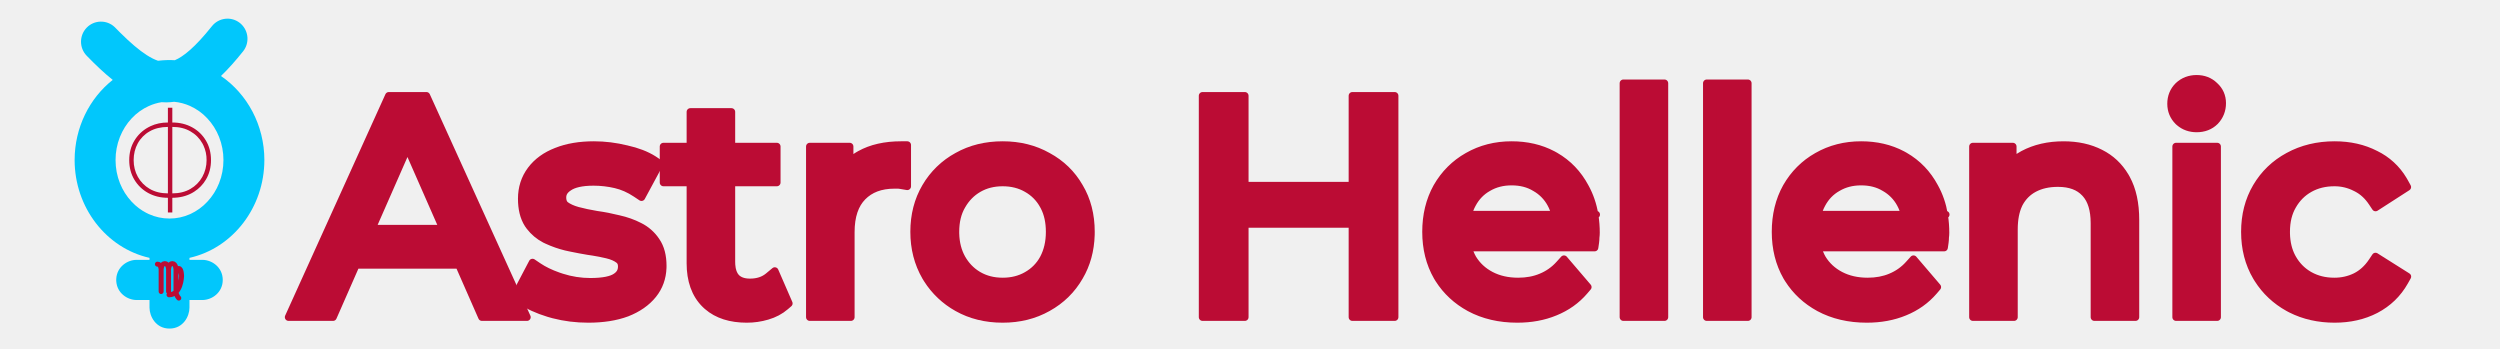
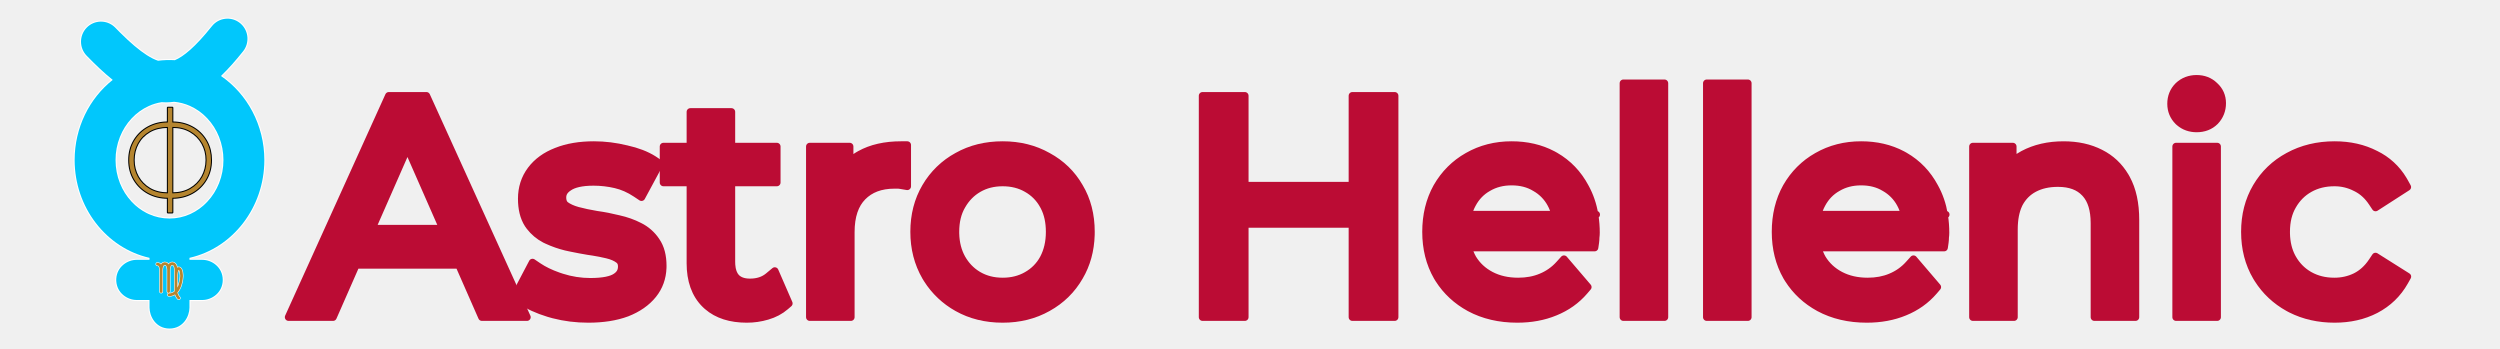
<svg xmlns="http://www.w3.org/2000/svg" fill="none" viewBox="0 0 402 56">
-   <path fill="#01C7FC" d="M35.93 25.737a10 10 0 0 0-.702-3.711v-.002a9.4 9.4 0 0 0-1.895-2.994 8.6 8.6 0 0 0-2.756-1.982v-.001A8 8 0 0 0 28 16.369a10 10 0 0 1-1.267.092 10 10 0 0 1-.754-.028 8 8 0 0 0-2.046.614 8.6 8.6 0 0 0-2.757 1.984h-.001a9.5 9.5 0 0 0-1.892 2.996h-.001a10 10 0 0 0-.7 3.71c0 1.299.237 2.544.7 3.712a9.5 9.5 0 0 0 1.895 2.995 8.7 8.7 0 0 0 2.378 1.801l.379.182a8 8 0 0 0 3.321.714 8 8 0 0 0 3.32-.713h.001a8.6 8.6 0 0 0 2.757-1.984l.001-.001a9.4 9.4 0 0 0 1.894-2.993 10 10 0 0 0 .701-3.713m6.58 0c0 7.604-5.07 14.162-12.043 15.727v.319h2.058c1.607 0 3.294 1.242 3.294 3.23 0 1.994-1.692 3.231-3.294 3.231h-2.058v1.234c0 1.366-.996 3.356-3.212 3.356-2.215 0-3.212-1.989-3.212-3.356v-1.234h-2.058c-1.548 0-3.188-1.16-3.289-3.046l-.005-.184.005-.184c.1-1.883 1.736-3.047 3.29-3.047h2.057v-.32C17.07 39.898 12 33.34 12 25.737c0-5.21 2.381-9.932 6.125-12.89-1.372-1.1-2.76-2.413-4.186-3.885a3.246 3.246 0 0 1 .006-4.518 3.2 3.2 0 0 1 4.472-.11l.121.117.745.756c1.696 1.69 3.105 2.878 4.318 3.655.7.448 1.297.735 1.813.909a15 15 0 0 1 2.7-.09c1.387-.583 3.262-2.087 5.966-5.473a3.2 3.2 0 0 1 4.439-.556l.132.106.123.11a3.246 3.246 0 0 1 .314 4.387c-1.17 1.465-2.348 2.807-3.557 3.964 4.232 2.89 6.98 7.921 6.98 13.518" />
-   <path fill="#01C7FC" d="M21.985 44.325h10.54c.416 0 .752.308.752.689s-.336.688-.752.688h-10.54c-.414 0-.752-.308-.752-.688s.338-.69.752-.69" />
-   <path fill="#01C7FC" d="M27.924 37.9v11.577c0 .45-.3.814-.669.814s-.669-.364-.669-.814V37.9z" />
-   <path fill="#01C7FC" d="M27.255 12.198c7.021 0 12.713 6.062 12.713 13.54s-5.692 13.538-12.713 13.538-12.712-6.06-12.712-13.539c0-7.477 5.691-13.54 12.712-13.54m-7.932 21.986a11.2 11.2 0 0 0 3.567 2.562 10.55 10.55 0 0 0 4.365.938 10.55 10.55 0 0 0 4.366-.938 11.2 11.2 0 0 0 3.566-2.562 12 12 0 0 0 2.405-3.797c.584-1.473.88-3.036.88-4.65 0-1.613-.296-3.178-.88-4.65a12 12 0 0 0-2.405-3.797 11.2 11.2 0 0 0-3.566-2.561 10.6 10.6 0 0 0-4.366-.938 10.55 10.55 0 0 0-4.365.938 11.2 11.2 0 0 0-3.567 2.56 12 12 0 0 0-2.403 3.799 12.5 12.5 0 0 0-.881 4.65c0 1.613.296 3.177.88 4.649a12 12 0 0 0 2.404 3.797" />
-   <path fill="#01C7FC" d="M36.067 5.794a.657.657 0 0 1 .942-.095.7.7 0 0 1 .092.97c-3.767 4.716-6.945 7.23-10.382 7.249-3.41.018-6.794-2.431-10.954-6.725a.703.703 0 0 1 0-.974.656.656 0 0 1 .947.002c4.178 4.31 7.204 6.335 10 6.32 2.77-.015 5.596-2.04 9.355-6.747" />
-   <path fill="#BB0C34" d="M27.709 17.327v2.371q1.783.003 3.19.775a5.74 5.74 0 0 1 2.219 2.145q.81 1.366.81 3.134 0 1.753-.818 3.126a5.8 5.8 0 0 1-1.884 1.948l-.343.206c-.938.515-1.996.77-3.174.773v2.355h-.71v-2.355q-1.768-.002-3.174-.773a5.86 5.86 0 0 1-2.228-2.154q-.817-1.373-.817-3.126 0-1.76.826-3.134a5.86 5.86 0 0 1 2.236-2.145l.36-.184q1.272-.595 2.797-.59v-2.372zm-.71 3.082q-1.72.011-2.942.717a4.9 4.9 0 0 0-1.904 1.928q-.661 1.211-.662 2.698 0 1.479.678 2.69a5.1 5.1 0 0 0 1.913 1.936h-.001q1.236.714 2.918.717zm.71 10.686q1.682-.004 2.909-.717a5.05 5.05 0 0 0 1.913-1.929 5.5 5.5 0 0 0 .687-2.698 5.4 5.4 0 0 0-.512-2.382l-.158-.306a5 5 0 0 0-1.921-1.937h-.001q-1.235-.721-2.917-.718z" />
-   <path stroke="#BB0C34" stroke-linecap="round" stroke-linejoin="round" stroke-width=".8" d="M28.749 47.933s-.448-.44-.448-1.056v-3.522s0-.969-.598-.969c-.597 0-.597.969-.597.969m0 0v3.522m0-3.522s-.006-.969-.598-.969c-.59 0-.597.969-.597.969m0 3.522v-3.522m0 0s0-.88-.597-.88M28.3 44.41s0-1.233.448-1.233.448 1.233.448 1.233-.075 2.994-2.017 2.994" />
+   <g transform="translate(12 3) scale(0.5547) translate(-23 -5.0016)">
+     <g fill="#FFFFFF" stroke="#FFFFFF" stroke-width="0.6" stroke-linejoin="round">
+       <path d="M66.137 45.987a18 18 0 0 0-1.264-6.69v-.002a17 17 0 0 0-3.416-5.398c-1.457-1.552-3.126-2.745-4.968-3.574l-.002-.001a14.4 14.4 0 0 0-4.644-1.221q-1.124.156-2.285.164a17 17 0 0 1-1.359-.05 14.5 14.5 0 0 0-3.688 1.107v.001c-1.84.829-3.509 2.021-4.97 3.576l-.002-.002a17 17 0 0 0-3.41 5.401h-.002a18 18 0 0 0-1.262 6.69c0 2.34.428 4.586 1.264 6.69h-.002a17 17 0 0 0 3.416 5.4 15.6 15.6 0 0 0 4.286 3.247l.684.328c1.9.856 3.904 1.287 5.987 1.287s4.089-.43 5.985-1.285l.002-.002a15.5 15.5 0 0 0 4.97-3.575l.002-.002a17 17 0 0 0 3.414-5.396 18 18 0 0 0 1.264-6.693m11.863 0c0 13.707-9.14 25.53-21.71 28.35v.575H60c2.897 0 5.938 2.24 5.938 5.824 0 3.593-3.05 5.825-5.938 5.825h-3.71v2.223c0 2.463-1.795 6.05-5.79 6.05-3.993 0-5.79-3.585-5.79-6.05V86.56H41c-2.791 0-5.748-2.09-5.93-5.49l-.008-.334.009-.33c.18-3.394 3.129-5.494 5.93-5.494h3.709v-.576C32.14 71.514 23 59.694 23 45.987c0-9.393 4.293-17.903 11.041-23.237-2.474-1.981-4.976-4.35-7.546-7.002a5.85 5.85 0 0 1 .01-8.144 5.766 5.766 0 0 1 8.063-.2l.218.212 1.343 1.363c3.057 3.047 5.597 5.187 7.784 6.588 1.261.808 2.338 1.325 3.268 1.638a26.6 26.6 0 0 1 4.868-.163c2.499-1.049 5.88-3.76 10.754-9.864a5.77 5.77 0 0 1 8.002-1.003l.238.191.222.197c2.222 2.08 2.46 5.537.565 7.91-2.108 2.64-4.231 5.06-6.41 7.146C73.046 26.829 78 35.898 78 45.987" />
+       <path d="M41 79.495h19c.75 0 1.355.556 1.355 1.242s-.606 1.24-1.355 1.24H41c-.747 0-1.355-.555-1.355-1.24 0-.686.608-1.242 1.355-1.242" />
+       <path d="M51.706 67.912v20.871c0 .811-.54 1.467-1.206 1.467s-1.206-.656-1.206-1.467V67.912z" />
+       <path d="M50.5 21.58c12.656 0 22.917 10.928 22.917 24.408S63.157 70.394 50.5 70.394 27.583 59.468 27.583 45.988 37.843 21.58 50.501 21.58M36.2 61.214c1.861 1.981 4.021 3.533 6.43 4.618a19 19 0 0 0 7.87 1.691c2.731 0 5.38-.568 7.87-1.69a20.1 20.1 0 0 0 6.43-4.619 21.6 21.6 0 0 0 4.334-6.844 22.6 22.6 0 0 0 1.587-8.382 22.6 22.6 0 0 0-1.588-8.382 21.6 21.6 0 0 0-4.334-6.847c-1.858-1.979-4.02-3.532-6.43-4.616a19 19 0 0 0-7.869-1.69c-2.732 0-5.378.568-7.87 1.69-2.409 1.084-4.569 2.637-6.43 4.616a21.6 21.6 0 0 0-4.332 6.847 22.6 22.6 0 0 0-1.587 8.382c0 2.908.533 5.727 1.587 8.382a21.6 21.6 0 0 0 4.333 6.844" />
+       <path d="M66.385 10.037a1.184 1.184 0 0 1 1.698-.17c.514.434.588 1.216.166 1.746-6.79 8.503-12.52 13.035-18.715 13.068-6.147.033-12.248-4.383-19.748-12.122a1.267 1.267 0 0 1 .002-1.755 1.183 1.183 0 0 1 1.706.002c7.532 7.772 12.986 11.42 18.028 11.394 4.993-.027 10.087-3.679 16.863-12.163" />
+     </g>
+     <g fill="#01C7FC">
+       <path d="M66.137 45.987a18 18 0 0 0-1.264-6.69v-.002a17 17 0 0 0-3.416-5.398c-1.457-1.552-3.126-2.745-4.968-3.574l-.002-.001a14.4 14.4 0 0 0-4.644-1.221q-1.124.156-2.285.164a17 17 0 0 1-1.359-.05 14.5 14.5 0 0 0-3.688 1.107v.001c-1.84.829-3.509 2.021-4.97 3.576l-.002-.002a17 17 0 0 0-3.41 5.401h-.002a18 18 0 0 0-1.262 6.69c0 2.34.428 4.586 1.264 6.69h-.002a17 17 0 0 0 3.416 5.4 15.6 15.6 0 0 0 4.286 3.247l.684.328c1.9.856 3.904 1.287 5.987 1.287s4.089-.43 5.985-1.285l.002-.002a15.5 15.5 0 0 0 4.97-3.575l.002-.002a17 17 0 0 0 3.414-5.396 18 18 0 0 0 1.264-6.693m11.863 0c0 13.707-9.14 25.53-21.71 28.35v.575H60c2.897 0 5.938 2.24 5.938 5.824 0 3.593-3.05 5.825-5.938 5.825h-3.71v2.223c0 2.463-1.795 6.05-5.79 6.05-3.993 0-5.79-3.585-5.79-6.05V86.56H41c-2.791 0-5.748-2.09-5.93-5.49l-.008-.334.009-.33c.18-3.394 3.129-5.494 5.93-5.494h3.709v-.576C32.14 71.514 23 59.694 23 45.987c0-9.393 4.293-17.903 11.041-23.237-2.474-1.981-4.976-4.35-7.546-7.002a5.85 5.85 0 0 1 .01-8.144 5.766 5.766 0 0 1 8.063-.2l.218.212 1.343 1.363c3.057 3.047 5.597 5.187 7.784 6.588 1.261.808 2.338 1.325 3.268 1.638a26.6 26.6 0 0 1 4.868-.163c2.499-1.049 5.88-3.76 10.754-9.864a5.77 5.77 0 0 1 8.002-1.003l.238.191.222.197c2.222 2.08 2.46 5.537.565 7.91-2.108 2.64-4.231 5.06-6.41 7.146C73.046 26.829 78 35.898 78 45.987" />
+       <path d="M41 79.495h19c.75 0 1.355.556 1.355 1.242s-.606 1.24-1.355 1.24H41c-.747 0-1.355-.555-1.355-1.24 0-.686.608-1.242 1.355-1.242" />
+       <path d="M51.706 67.912v20.871c0 .811-.54 1.467-1.206 1.467s-1.206-.656-1.206-1.467V67.912z" />
+       <path d="M50.5 21.58c12.656 0 22.917 10.928 22.917 24.408S63.157 70.394 50.5 70.394 27.583 59.468 27.583 45.988 37.843 21.58 50.501 21.58M36.2 61.214c1.861 1.981 4.021 3.533 6.43 4.618a19 19 0 0 0 7.87 1.691c2.731 0 5.38-.568 7.87-1.69a20.1 20.1 0 0 0 6.43-4.619 21.6 21.6 0 0 0 4.334-6.844 22.6 22.6 0 0 0 1.587-8.382 22.6 22.6 0 0 0-1.588-8.382 21.6 21.6 0 0 0-4.334-6.847c-1.858-1.979-4.02-3.532-6.43-4.616a19 19 0 0 0-7.869-1.69c-2.732 0-5.378.568-7.87 1.69-2.409 1.084-4.569 2.637-6.43 4.616a21.6 21.6 0 0 0-4.332 6.847 22.6 22.6 0 0 0-1.587 8.382c0 2.908.533 5.727 1.587 8.382a21.6 21.6 0 0 0 4.333 6.844" />
+       <path d="M66.385 10.037a1.184 1.184 0 0 1 1.698-.17c.514.434.588 1.216.166 1.746-6.79 8.503-12.52 13.035-18.715 13.068-6.147.033-12.248-4.383-19.748-12.122a1.267 1.267 0 0 1 .002-1.755 1.183 1.183 0 0 1 1.706.002c7.532 7.772 12.986 11.42 18.028 11.394 4.993-.027 10.087-3.679 16.863-12.163" />
+     </g>
+     <path d="M51.318 30.828v4.274q3.214.003 5.75 1.396a10.35 10.35 0 0 1 4.001 3.868l.177.31q1.282 2.35 1.281 5.339c0 2.105-.489 3.986-1.472 5.634a10.57 10.57 0 0 1-4.016 3.881v.001q-2.536 1.392-5.72 1.396v4.245h-1.28v-4.245q-3.186-.004-5.722-1.396a10.56 10.56 0 0 1-4.015-3.882c-.983-1.648-1.474-3.529-1.474-5.634q0-3.174 1.488-5.65a10.57 10.57 0 0 1 4.03-3.867q2.55-1.406 5.692-1.396v-4.274zm-1.28 5.555q-3.099.018-5.304 1.293-2.242 1.294-3.432 3.474-1.193 2.184-1.194 4.865 0 2.665 1.222 4.847 1.22 2.183 3.447 3.491h.001q2.227 1.287 5.26 1.294zm1.28 19.264q3.033-.007 5.245-1.294 2.228-1.293 3.448-3.476 1.221-2.198 1.237-4.863.014-2.665-1.208-4.847v-.001q-1.22-2.196-3.463-3.49v-.001q-2.226-1.302-5.259-1.293z" fill="#000000" stroke="#000000" stroke-width="0.6" stroke-linejoin="round" />
+     <path d="M51.318 30.828v4.274q3.214.003 5.75 1.396a10.35 10.35 0 0 1 4.001 3.868l.177.31q1.282 2.35 1.281 5.339c0 2.105-.489 3.986-1.472 5.634a10.57 10.57 0 0 1-4.016 3.881v.001q-2.536 1.392-5.72 1.396v4.245h-1.28v-4.245q-3.186-.004-5.722-1.396a10.56 10.56 0 0 1-4.015-3.882c-.983-1.648-1.474-3.529-1.474-5.634q0-3.174 1.488-5.65a10.57 10.57 0 0 1 4.03-3.867q2.55-1.406 5.692-1.396v-4.274zm-1.28 5.555q-3.099.018-5.304 1.293-2.242 1.294-3.432 3.474-1.193 2.184-1.194 4.865 0 2.665 1.222 4.847 1.22 2.183 3.447 3.491h.001q2.227 1.287 5.26 1.294zm1.28 19.264q3.033-.007 5.245-1.294 2.228-1.293 3.448-3.476 1.221-2.198 1.237-4.863.014-2.665-1.208-4.847v-.001q-1.22-2.196-3.463-3.49v-.001q-2.226-1.302-5.259-1.293z" fill="#B5852F" />
+     <path d="M53.192 86s-.807-.794-.807-1.905v-6.349s0-1.746-1.077-1.746-1.077 1.746-1.077 1.746m0 0v6.35m0-6.35S50.22 76 49.154 76s-1.077 1.746-1.077 1.746m0 6.35v-6.35m0 0s0-1.587-1.077-1.587m5.385 3.492s0-2.222.807-2.222c.808 0 .808 2.222.808 2.222s-.135 5.397-3.635 5.397" stroke="#FFFFFF" stroke-width="1.1" stroke-linecap="round" stroke-linejoin="round" />
+     <path d="M53.192 86s-.807-.794-.807-1.905v-6.349s0-1.746-1.077-1.746-1.077 1.746-1.077 1.746m0 0v6.35m0-6.35S50.22 76 49.154 76s-1.077 1.746-1.077 1.746m0 6.35v-6.35m0 0s0-1.587-1.077-1.587m5.385 3.492s0-2.222.807-2.222c.808 0 .808 2.222.808 2.222s-.135 5.397-3.635 5.397" stroke="#B5852F" stroke-width="0.8" stroke-linecap="round" stroke-linejoin="round" />
+   </g>
  <path fill="#BB0C34" d="M375.409 50.288q-3.888 0-6.96-1.68-3.024-1.68-4.752-4.608t-1.728-6.72 1.728-6.72 4.752-4.56q3.072-1.68 6.96-1.68 3.456 0 6.144 1.392 2.736 1.344 4.224 4.032L382.273 32q-1.248-1.872-3.072-2.736a8.3 8.3 0 0 0-3.84-.912q-2.496 0-4.464 1.104t-3.12 3.12q-1.152 1.968-1.152 4.704t1.152 4.752 3.12 3.12 4.464 1.104q2.064 0 3.84-.864 1.824-.912 3.072-2.784l3.504 2.208q-1.488 2.64-4.224 4.08-2.688 1.392-6.144 1.392" />
  <path fill="#BB0C34" d="M350.915 50V24.56h4.608V50zm2.304-30.336q-1.344 0-2.256-.864-.864-.864-.864-2.112 0-1.296.864-2.16.912-.864 2.256-.864t2.208.864q.912.816.912 2.064 0 1.296-.864 2.208-.864.864-2.256.864" />
  <path fill="#BB0C34" d="M318.243 50V24.56h4.416v6.864l-.72-1.824q1.248-2.496 3.84-3.888t6.048-1.392q3.12 0 5.472 1.2 2.4 1.2 3.744 3.648t1.344 6.192V50h-4.608V35.888q0-3.696-1.824-5.568-1.776-1.872-5.04-1.872-2.448 0-4.272.96t-2.832 2.832q-.96 1.872-.96 4.656V50z" />
  <path fill="#BB0C34" d="M300.18 50.288q-4.08 0-7.2-1.68-3.072-1.68-4.8-4.608-1.68-2.928-1.68-6.72t1.632-6.72q1.68-2.928 4.56-4.56 2.928-1.68 6.576-1.68 3.696 0 6.528 1.632t4.416 4.608q1.632 2.928 1.632 6.864 0 .288-.048.672 0 .384-.048.72H290.1v-3.312h19.248l-1.872 1.152q.048-2.448-1.008-4.368a7.5 7.5 0 0 0-2.928-2.976q-1.824-1.104-4.272-1.104-2.4 0-4.272 1.104-1.872 1.056-2.928 3.024-1.056 1.92-1.056 4.416v.768q0 2.544 1.152 4.56 1.2 1.968 3.312 3.072t4.848 1.104q2.256 0 4.08-.768a8.94 8.94 0 0 0 3.264-2.304l2.544 2.976q-1.728 2.016-4.32 3.072-2.544 1.056-5.712 1.056" />
  <path fill="#BB0C34" d="M275.446 50V14.384h4.608V50z" />
  <path fill="#BB0C34" d="M262.04 50V14.384h4.608V50z" />
  <path fill="#BB0C34" d="M243.977 50.288q-4.08 0-7.2-1.68-3.072-1.68-4.8-4.608-1.68-2.928-1.68-6.72t1.632-6.72q1.68-2.928 4.56-4.56 2.928-1.68 6.576-1.68 3.696 0 6.528 1.632t4.416 4.608q1.632 2.928 1.632 6.864 0 .288-.048.672 0 .384-.048.72h-21.648v-3.312h19.248l-1.872 1.152q.048-2.448-1.008-4.368a7.5 7.5 0 0 0-2.928-2.976q-1.824-1.104-4.272-1.104-2.4 0-4.272 1.104-1.872 1.056-2.928 3.024-1.056 1.92-1.056 4.416v.768q0 2.544 1.152 4.56 1.2 1.968 3.312 3.072t4.848 1.104q2.256 0 4.08-.768a8.94 8.94 0 0 0 3.264-2.304l2.544 2.976q-1.728 2.016-4.32 3.072-2.544 1.056-5.712 1.056" />
  <path fill="#BB0C34" d="M218.464 50V16.4h4.8V50zm-24.096 0V16.4h4.8V50zm4.32-14.976v-4.176h20.208v4.176z" />
  <path fill="#BB0C34" d="M161.233 50.288q-3.84 0-6.816-1.68A12.5 12.5 0 0 1 149.713 44q-1.728-2.976-1.728-6.72 0-3.792 1.728-6.72a12.15 12.15 0 0 1 4.704-4.56q2.976-1.68 6.816-1.68 3.792 0 6.768 1.68 3.024 1.632 4.704 4.56 1.728 2.88 1.728 6.72 0 3.792-1.728 6.72-1.68 2.928-4.704 4.608-2.976 1.68-6.768 1.68m0-4.032q2.448 0 4.368-1.104a7.8 7.8 0 0 0 3.072-3.12q1.104-2.064 1.104-4.752 0-2.736-1.104-4.704a7.8 7.8 0 0 0-3.072-3.12q-1.92-1.104-4.368-1.104t-4.368 1.104-3.072 3.12q-1.152 1.968-1.152 4.704 0 2.688 1.152 4.752 1.152 2.016 3.072 3.12t4.368 1.104" />
  <path fill="#BB0C34" d="M131.212 50V24.56h4.416v6.912l-.432-1.728q1.056-2.64 3.552-4.032t6.144-1.392v4.464a3.5 3.5 0 0 0-.576-.048h-.48q-3.696 0-5.856 2.208t-2.16 6.384V50z" />
  <path fill="#BB0C34" d="M120.073 50.288q-3.84 0-5.952-2.064t-2.112-5.904V18.992h4.608v23.136q0 2.064 1.008 3.168 1.056 1.104 2.976 1.104 2.16 0 3.6-1.2l1.44 3.312q-1.056.912-2.544 1.344-1.44.432-3.024.432m-12.384-21.936V24.56h16.224v3.792z" />
  <path fill="#BB0C34" d="M94.586 50.288q-3.168 0-6.048-.864-2.832-.864-4.464-2.112l1.92-3.648q1.632 1.104 4.032 1.872t4.896.768q3.216 0 4.608-.912 1.44-.912 1.44-2.544 0-1.2-.864-1.872t-2.304-1.008a32 32 0 0 0-3.12-.576 66 66 0 0 1-3.456-.672 15.4 15.4 0 0 1-3.168-1.152 6.25 6.25 0 0 1-2.304-2.064q-.864-1.344-.864-3.552 0-2.304 1.296-4.032t3.648-2.64q2.4-.96 5.664-.96 2.496 0 5.04.624 2.592.576 4.224 1.68l-1.968 3.648q-1.728-1.152-3.6-1.584a16.6 16.6 0 0 0-3.744-.432q-3.024 0-4.512 1.008-1.488.96-1.488 2.496 0 1.296.864 2.016.912.672 2.304 1.056 1.44.384 3.168.672 1.728.24 3.456.672 1.728.384 3.12 1.104a5.87 5.87 0 0 1 2.304 2.016q.912 1.296.912 3.456 0 2.304-1.344 3.984t-3.792 2.64q-2.448.912-5.856.912" />
  <path fill="#BB0C34" d="m47.952 50 15.216-33.6h4.752L83.184 50h-5.04L64.56 19.088h1.92L52.896 50zm6.48-8.4 1.296-3.84H74.64l1.392 3.84z" />
  <path fill="#BB0C34" stroke="#BB0C34" stroke-width="1.2" stroke-linejoin="round" d="M366.625 37.28q0-2.565 1.013-4.455l.139-.249q1.08-1.89 2.877-2.978l.243-.142q1.968-1.104 4.464-1.104l.512.014a8.2 8.2 0 0 1 3.328.898q1.71.81 2.914 2.506l.158.23 3.504-2.256q-1.488-2.688-4.224-4.032-2.52-1.305-5.715-1.387l-.429-.005q-3.888 0-6.96 1.68-3.024 1.632-4.752 4.56l-.209.37q-1.519 2.795-1.519 6.35l.007.471q.1 3.505 1.721 6.249 1.728 2.928 4.752 4.608 2.88 1.575 6.478 1.673l.482.007q3.24 0 5.805-1.223l.339-.168q2.736-1.44 4.224-4.08l-3.504-2.209q-1.248 1.872-3.072 2.784a8.66 8.66 0 0 1-3.84.864v-1c1.23 0 2.358-.256 3.398-.76 1.042-.523 1.938-1.326 2.682-2.442l.54-.812 5.135 3.236-.468.829c-1.088 1.93-2.639 3.427-4.629 4.474l-.006.003c-1.953 1.011-4.163 1.504-6.604 1.504-2.569 0-4.917-.521-7.022-1.583l-.417-.22-.006-.003c-2.033-1.13-3.668-2.66-4.89-4.584l-.238-.39c-1.253-2.123-1.867-4.542-1.867-7.228s.614-5.105 1.867-7.228c1.245-2.11 2.964-3.758 5.139-4.932 2.209-1.207 4.695-1.8 7.434-1.8 2.433 0 4.636.49 6.584 1.494a10.5 10.5 0 0 1 4.449 4.082l.21.364.453.818-5.118 3.296-.546-.82c-.697-1.045-1.523-1.798-2.476-2.291l-.192-.095-.014-.007-.015-.008a7.3 7.3 0 0 0-3.383-.801c-1.511 0-2.827.333-3.974.976-1.149.645-2.061 1.553-2.741 2.744l-.005.01c-.662 1.13-1.016 2.516-1.016 4.198l.004.312c.038 1.441.346 2.674.895 3.723l.122.221c.638 1.117 1.478 1.985 2.528 2.62l.213.124c1.147.644 2.463.976 3.974.976v1l-.31-.004q-2.155-.06-3.905-.966l-.249-.134a8.1 8.1 0 0 1-2.973-2.872l-.147-.248q-1.08-1.89-1.147-4.413z" />
  <path fill="#BB0C34" stroke="#BB0C34" stroke-width="1.2" stroke-linejoin="round" d="M350.915 24.56V50h4.607V24.56zm5.424-7.968q0-1.248-.912-2.064-.756-.756-1.879-.85l-.329-.014q-1.344 0-2.256.864-.864.865-.864 2.16l.013.306q.095 1.05.851 1.806a3.1 3.1 0 0 0 1.927.85l.329.014q1.392 0 2.256-.864.864-.912.864-2.208M356.522 51h-6.607V23.56h6.607zm.817-34.408c0 1.11-.38 2.095-1.138 2.895l-.019.02c-.79.79-1.81 1.157-2.963 1.157-1.062 0-2.011-.328-2.79-.999l-.154-.139-.019-.02c-.768-.767-1.157-1.727-1.157-2.817 0-1.112.381-2.092 1.157-2.868l.019-.02c.808-.764 1.812-1.137 2.944-1.137 1.113 0 2.098.362 2.875 1.12.824.737 1.245 1.698 1.245 2.808" />
  <path fill="#BB0C34" stroke="#BB0C34" stroke-width="1.2" stroke-linejoin="round" d="M342.387 35.36q0-3.744-1.344-6.192t-3.744-3.648q-2.205-1.125-5.085-1.196l-.387-.004q-3.456 0-6.048 1.392l-.319.179q-1.715.999-2.801 2.513V24.56h-4.416V50h4.608V36.897q0-2.61.843-4.42l.117-.237q.945-1.755 2.607-2.709l.225-.123q1.824-.96 4.272-.96l.402.007q2.973.11 4.638 1.865l-.726.688c-.947-1-2.335-1.56-4.314-1.56-1.5 0-2.759.293-3.807.845-1.028.541-1.827 1.334-2.407 2.403l-.1.204c-.485 1.04-.75 2.36-.75 3.997V51h-6.608V23.56h6.416v2.354a11 11 0 0 1 1.647-1.083c1.897-1.019 4.081-1.51 6.521-1.51 2.21 0 4.195.424 5.927 1.308h-.001c1.674.839 3.003 2.089 3.976 3.724l.191.333c1 1.822 1.467 4.065 1.467 6.674V51h-6.608V35.888c0-2.168-.501-3.677-1.363-4.677l-.177-.193-.01-.01.726-.688q1.824 1.872 1.824 5.568V50h4.608z" />
  <path fill="#BB0C34" stroke="#BB0C34" stroke-width="1.2" stroke-linejoin="round" d="M285.5 37.28c0-2.675.577-5.087 1.759-7.207l.006-.01c1.207-2.105 2.855-3.755 4.934-4.933 2.115-1.212 4.479-1.81 7.07-1.81 2.452 0 4.673.509 6.637 1.55l.39.216c2.05 1.181 3.649 2.851 4.79 4.987.75 1.345 1.255 2.825 1.524 4.43h.272l-.249.153a18 18 0 0 1 .212 2.768l-.015.384a7 7 0 0 1-.037.368q-.003.404-.055.781l-.123.86h-20.31q.25.926.714 1.743c.702 1.15 1.668 2.05 2.92 2.706 1.246.65 2.699.99 4.385.99v1q-2.565 0-4.581-.97l-.266-.134q-2.112-1.104-3.313-3.072a8.7 8.7 0 0 1-1.072-3.264h20.656l.036-.348a6 6 0 0 0 .012-.372q.024-.192.036-.36l.013-.312q0-3.937-1.633-6.864-1.485-2.79-4.066-4.399l-.35-.209q-2.655-1.53-6.069-1.626l-.458-.006q-3.649 0-6.577 1.68l-.355.209q-2.63 1.605-4.204 4.35-1.632 2.93-1.633 6.721l.007.471q.099 3.505 1.674 6.249 1.728 2.928 4.799 4.608 2.925 1.575 6.694 1.673l.507.007q3.168 0 5.712-1.056 2.59-1.055 4.319-3.072l-2.544-2.976a8.94 8.94 0 0 1-3.264 2.304q-1.824.768-4.08.768v-1c1.389 0 2.615-.236 3.693-.69l.007-.004a7.94 7.94 0 0 0 2.904-2.05l.762-.841 3.283 3.839.555.651-.556.65c-1.262 1.471-2.835 2.587-4.702 3.347h-.001c-1.833.759-3.867 1.13-6.088 1.13-2.861 0-5.429-.59-7.675-1.8l-.005-.003c-2.063-1.128-3.717-2.659-4.942-4.586l-.24-.391-.007-.01c-1.216-2.121-1.812-4.537-1.812-7.218m14.072-9.068q2.258.065 3.968 1.1a7.5 7.5 0 0 1 2.929 2.976q.8 1.456.966 3.216h-16.352q.202-1.743.985-3.168 1.056-1.968 2.928-3.024 1.873-1.104 4.273-1.104zm-.303.996c-1.441 0-2.687.33-3.765.966l-.008.005-.009.004c-1.076.607-1.92 1.474-2.538 2.626l-.005.01a7.3 7.3 0 0 0-.662 1.685h13.977a7 7 0 0 0-.667-1.734 6.5 6.5 0 0 0-2.543-2.587l-.013-.007-.014-.008c-1.037-.628-2.277-.96-3.753-.96" />
  <path fill="#BB0C34" stroke="#BB0C34" stroke-width="1.2" stroke-linejoin="round" d="M275.446 14.384V50h4.608V14.384zM281.054 51h-6.608V13.384h6.608z" />
  <path fill="#BB0C34" stroke="#BB0C34" stroke-width="1.2" stroke-linejoin="round" d="M262.04 14.384V50h4.607V14.384zM267.647 51h-6.607V13.384h6.607z" />
  <path fill="#BB0C34" stroke="#BB0C34" stroke-width="1.2" stroke-linejoin="round" d="M229.297 37.28c0-2.675.577-5.087 1.759-7.207l.006-.01c1.207-2.105 2.855-3.755 4.934-4.933 2.115-1.212 4.479-1.81 7.069-1.81 2.453 0 4.674.509 6.638 1.55l.39.216c2.05 1.181 3.649 2.851 4.79 4.987.749 1.345 1.254 2.825 1.524 4.43h.272l-.249.153a18 18 0 0 1 .212 2.768l-.015.384a9 9 0 0 1-.037.368q-.003.404-.055.781l-.123.86h-20.31q.25.926.713 1.743c.703 1.15 1.669 2.05 2.921 2.706 1.245.65 2.698.99 4.385.99v1q-2.565 0-4.581-.97l-.267-.134q-2.112-1.104-3.312-3.072a8.7 8.7 0 0 1-1.072-3.264h20.656l.036-.348a6 6 0 0 0 .012-.372q.024-.192.036-.36l.013-.312q0-3.937-1.633-6.864-1.485-2.79-4.067-4.399l-.349-.209q-2.655-1.53-6.07-1.626l-.458-.006q-3.648 0-6.576 1.68l-.355.209q-2.63 1.605-4.204 4.35-1.632 2.93-1.633 6.721l.007.471q.098 3.505 1.674 6.249 1.727 2.928 4.799 4.608 2.925 1.575 6.694 1.673l.507.007q3.167 0 5.711-1.056 2.592-1.055 4.32-3.072l-2.544-2.976a8.94 8.94 0 0 1-3.264 2.304q-1.824.768-4.08.768v-1c1.389 0 2.615-.236 3.692-.69l.008-.004a7.94 7.94 0 0 0 2.904-2.05l.762-.841 3.283 3.839.555.651-.556.65c-1.262 1.471-2.835 2.587-4.703 3.347h-.001c-1.832.759-3.866 1.13-6.087 1.13-2.861 0-5.429-.59-7.675-1.8l-.005-.003c-2.064-1.128-3.717-2.659-4.943-4.586l-.239-.391-.007-.01c-1.217-2.121-1.812-4.537-1.812-7.218m14.072-9.068q2.258.065 3.968 1.1a7.5 7.5 0 0 1 2.929 2.976q.8 1.456.965 3.216H234.88q.202-1.743.985-3.168 1.056-1.968 2.928-3.024 1.872-1.104 4.272-1.104zm-.304.996c-1.44 0-2.686.33-3.764.966l-.008.005-.009.004c-1.076.607-1.92 1.474-2.538 2.626l-.005.01a7.2 7.2 0 0 0-.662 1.685h13.977a7 7 0 0 0-.667-1.734 6.5 6.5 0 0 0-2.543-2.587l-.013-.007-.014-.008c-1.037-.628-2.277-.96-3.754-.96" />
  <path fill="#BB0C34" stroke="#BB0C34" stroke-width="1.2" stroke-linejoin="round" d="M199.168 16.4h-4.8V50h4.8V35.024h19.296V50h4.8V16.4h-4.8v14.448h-19.296zM224.264 51h-6.8V36.024h-17.296V51h-6.8V15.4h6.8v14.448h17.296V15.4h6.8z" />
  <path fill="#BB0C34" stroke="#BB0C34" stroke-width="1.2" stroke-linejoin="round" d="M174.433 37.28q0-3.84-1.728-6.72-1.68-2.928-4.704-4.56-2.79-1.575-6.298-1.674l-.471-.006q-3.839 0-6.815 1.68a12.15 12.15 0 0 0-4.704 4.56l-.209.37q-1.52 2.795-1.52 6.35l.007.465q.102 3.465 1.722 6.255a12.5 12.5 0 0 0 4.704 4.608q2.79 1.575 6.339 1.673l.476.007q3.792 0 6.769-1.68 3.024-1.68 4.704-4.608 1.62-2.745 1.721-6.249zm-5.657 0c0-1.583-.299-2.905-.86-3.999l-.115-.216-.005-.008a6.8 6.8 0 0 0-2.685-2.729l-.008-.005c-1.113-.64-2.395-.971-3.871-.971s-2.756.331-3.869.971c-1.118.643-2.018 1.552-2.702 2.75l-.005.008c-.662 1.13-1.015 2.517-1.015 4.2l.004.305c.041 1.511.387 2.82 1.016 3.95.642 1.123 1.472 1.991 2.495 2.625l.207.124c1.113.64 2.394.97 3.869.97v1q-2.294 0-4.126-.969l-.241-.134q-1.8-1.035-2.926-2.872l-.146-.248q-1.08-1.935-1.147-4.419l-.005-.333q0-2.565 1.012-4.455l.14-.249q1.08-1.89 2.835-2.978l.237-.142q1.92-1.104 4.367-1.104t4.369 1.104a7.8 7.8 0 0 1 3.072 3.12q1.103 1.968 1.103 4.704l-.004.333q-.064 2.485-1.099 4.42a7.8 7.8 0 0 1-3.072 3.12q-1.92 1.103-4.369 1.103v-1c1.476 0 2.758-.331 3.871-.97l.008-.006a6.8 6.8 0 0 0 2.685-2.728c.644-1.209.98-2.624.98-4.272m6.65.5c-.072 2.482-.684 4.73-1.855 6.717-1.213 2.114-2.914 3.78-5.085 4.985h-.001c-2.148 1.21-4.574 1.806-7.253 1.806-2.71 0-5.155-.595-7.307-1.81a13.5 13.5 0 0 1-4.835-4.58l-.238-.39-.004-.006c-1.248-2.15-1.864-4.566-1.864-7.222 0-2.685.615-5.105 1.868-7.228a13.15 13.15 0 0 1 5.084-4.929c2.149-1.21 4.59-1.803 7.296-1.803 2.681 0 5.11.595 7.26 1.809h-.001c2.164 1.171 3.861 2.813 5.071 4.917 1.258 2.096 1.871 4.52 1.871 7.234z" />
  <path fill="#BB0C34" stroke="#BB0C34" stroke-width="1.2" stroke-linejoin="round" d="M131.212 24.56V50h4.607V37.328q0-3.916 1.899-6.1l.261-.284q2.026-2.07 5.401-2.2l.456-.008h.479q.288 0 .577.048V24.32q-3.648 0-6.144 1.392l-.307.179a7.74 7.74 0 0 0-2.813 2.934V24.56zm5.416 1.43a9.3 9.3 0 0 1 1.633-1.151c1.848-1.031 4.074-1.519 6.631-1.519h1v6.645l-1.164-.195a3 3 0 0 0-.207-.026l-.206-.008h-.479c-2.252 0-3.926.665-5.142 1.908-1.2 1.227-1.875 3.068-1.875 5.684V51h-6.607V23.56h6.416z" />
  <path fill="#BB0C34" stroke="#BB0C34" stroke-width="1.2" stroke-linejoin="round" d="M116.617 42.128V28.352h7.296V24.56h-7.296v-5.568h-4.608v5.568h-4.321v3.792h4.321V42.32l.008.473q.124 3.495 2.104 5.43 1.98 1.936 5.479 2.057l.472.008q1.584 0 3.025-.432 1.488-.432 2.544-1.344l-1.44-3.312q-1.44 1.2-3.6 1.2v-1c1.243 0 2.206-.34 2.96-.968l1.025-.855 2.266 5.211-.558.48c-.824.712-1.804 1.224-2.919 1.547a11.5 11.5 0 0 1-3.303.473c-2.568 0-4.72-.65-6.335-2.057l-.315-.291c-1.654-1.616-2.413-3.875-2.413-6.62V29.352h-4.321V23.56h4.321v-5.568h6.608v5.568h7.296v5.792h-7.296v12.776l.014.437c.062.966.335 1.614.722 2.044.469.488 1.17.791 2.248.791v1l-.237-.005q-1.749-.065-2.739-1.1-.945-1.034-1.004-2.913z" />
  <path fill="#BB0C34" stroke="#BB0C34" stroke-width="1.2" stroke-linejoin="round" d="m85.629 42.21.925.626c.867.586 1.934 1.11 3.215 1.56l.562.188q2.252.72 4.59.72v1q-2.183 0-4.294-.588l-.602-.18q-2.4-.768-4.03-1.872l-1.92 3.648q1.63 1.248 4.463 2.112 2.52.756 5.26.85l.788.014q3.408 0 5.855-.912 2.295-.9 3.621-2.433l.171-.207q1.26-1.575 1.339-3.699l.006-.285q0-2.16-.912-3.456a5.8 5.8 0 0 0-1.953-1.827l-.351-.189q-1.218-.63-2.693-1.003l-.427-.101a33 33 0 0 0-3.456-.672 36 36 0 0 1-2.43-.486l-.738-.186q-1.218-.336-2.068-.892l-.236-.164q-.756-.63-.851-1.7l-.013-.316q0-1.536 1.487-2.496 1.49-1.008 4.513-1.008l.468.007a16.7 16.7 0 0 1 3.276.425q1.872.433 3.6 1.585l1.968-3.649q-1.632-1.104-4.224-1.68a21.3 21.3 0 0 0-4.415-.614l-.625-.01q-3.264 0-5.664.96l-.29.117q-2.143.903-3.358 2.523-1.296 1.728-1.296 4.032l.013.538q.095 1.838.85 3.014a6.25 6.25 0 0 0 2.305 2.064q1.44.72 3.168 1.152a66 66 0 0 0 3.456.672 32 32 0 0 1 3.12.576q1.44.336 2.303 1.008.864.671.865 1.872 0 1.631-1.44 2.544-1.392.912-4.608.912v-1c2.101 0 3.387-.308 4.06-.748l.006-.004.007-.005c.686-.435.975-.972.975-1.7 0-.46-.131-.76-.37-.989l-.108-.092c-.43-.334-1.052-.622-1.918-.825h-.007a29 29 0 0 0-2.2-.435l-.823-.123-.013-.002-.013-.003a67 67 0 0 1-2.632-.493l-.877-.189-.026-.006a16.7 16.7 0 0 1-2.981-1.04l-.392-.187-.011-.006-.012-.007a7.3 7.3 0 0 1-2.402-2.023l-.268-.375-.004-.007c-.712-1.108-1.023-2.5-1.023-4.093 0-1.737.493-3.295 1.496-4.632.994-1.325 2.374-2.308 4.087-2.972 1.742-.695 3.758-1.028 6.025-1.028q2.623 0 5.278.653c1.689.377 3.137.925 4.314 1.67l.232.153.749.507-2.919 5.41-.913-.608c-1.059-.707-2.149-1.184-3.27-1.443a15.6 15.6 0 0 0-3.519-.406c-1.938 0-3.203.33-3.951.836l-.01.007-.008.006c-.758.488-1.03 1.027-1.03 1.655l.008.22c.04.476.214.783.475 1.008.483.35 1.123.652 1.95.88q1.383.369 3.066.65 1.77.246 3.534.688 1.825.406 3.337 1.186a6.87 6.87 0 0 1 2.677 2.35c.753 1.08 1.08 2.447 1.08 4.01l-.006.325c-.06 1.614-.575 3.055-1.557 4.283-1.028 1.284-2.449 2.257-4.208 2.947l-.008.003-.008.003c-1.772.66-3.848.975-6.205.975q-2.894 0-5.574-.693l-.761-.213-.005-.001c-1.834-.56-3.362-1.253-4.547-2.103l-.232-.172-.671-.512z" />
  <path fill="#BB0C34" stroke="#BB0C34" stroke-width="1.2" stroke-linejoin="round" d="M68.565 15.4 84.736 51h-7.245L73.8 42.6H57.24L53.55 51H46.4l15.856-35.013.266-.587zm-5.397 1L47.952 50h4.945l3.69-8.4h17.865l3.692 8.4h5.04L67.92 16.4zm9.597 21.36h-14.49l7.244-16.487zm-12.958-1h11.426L65.52 23.758z" />
</svg>
